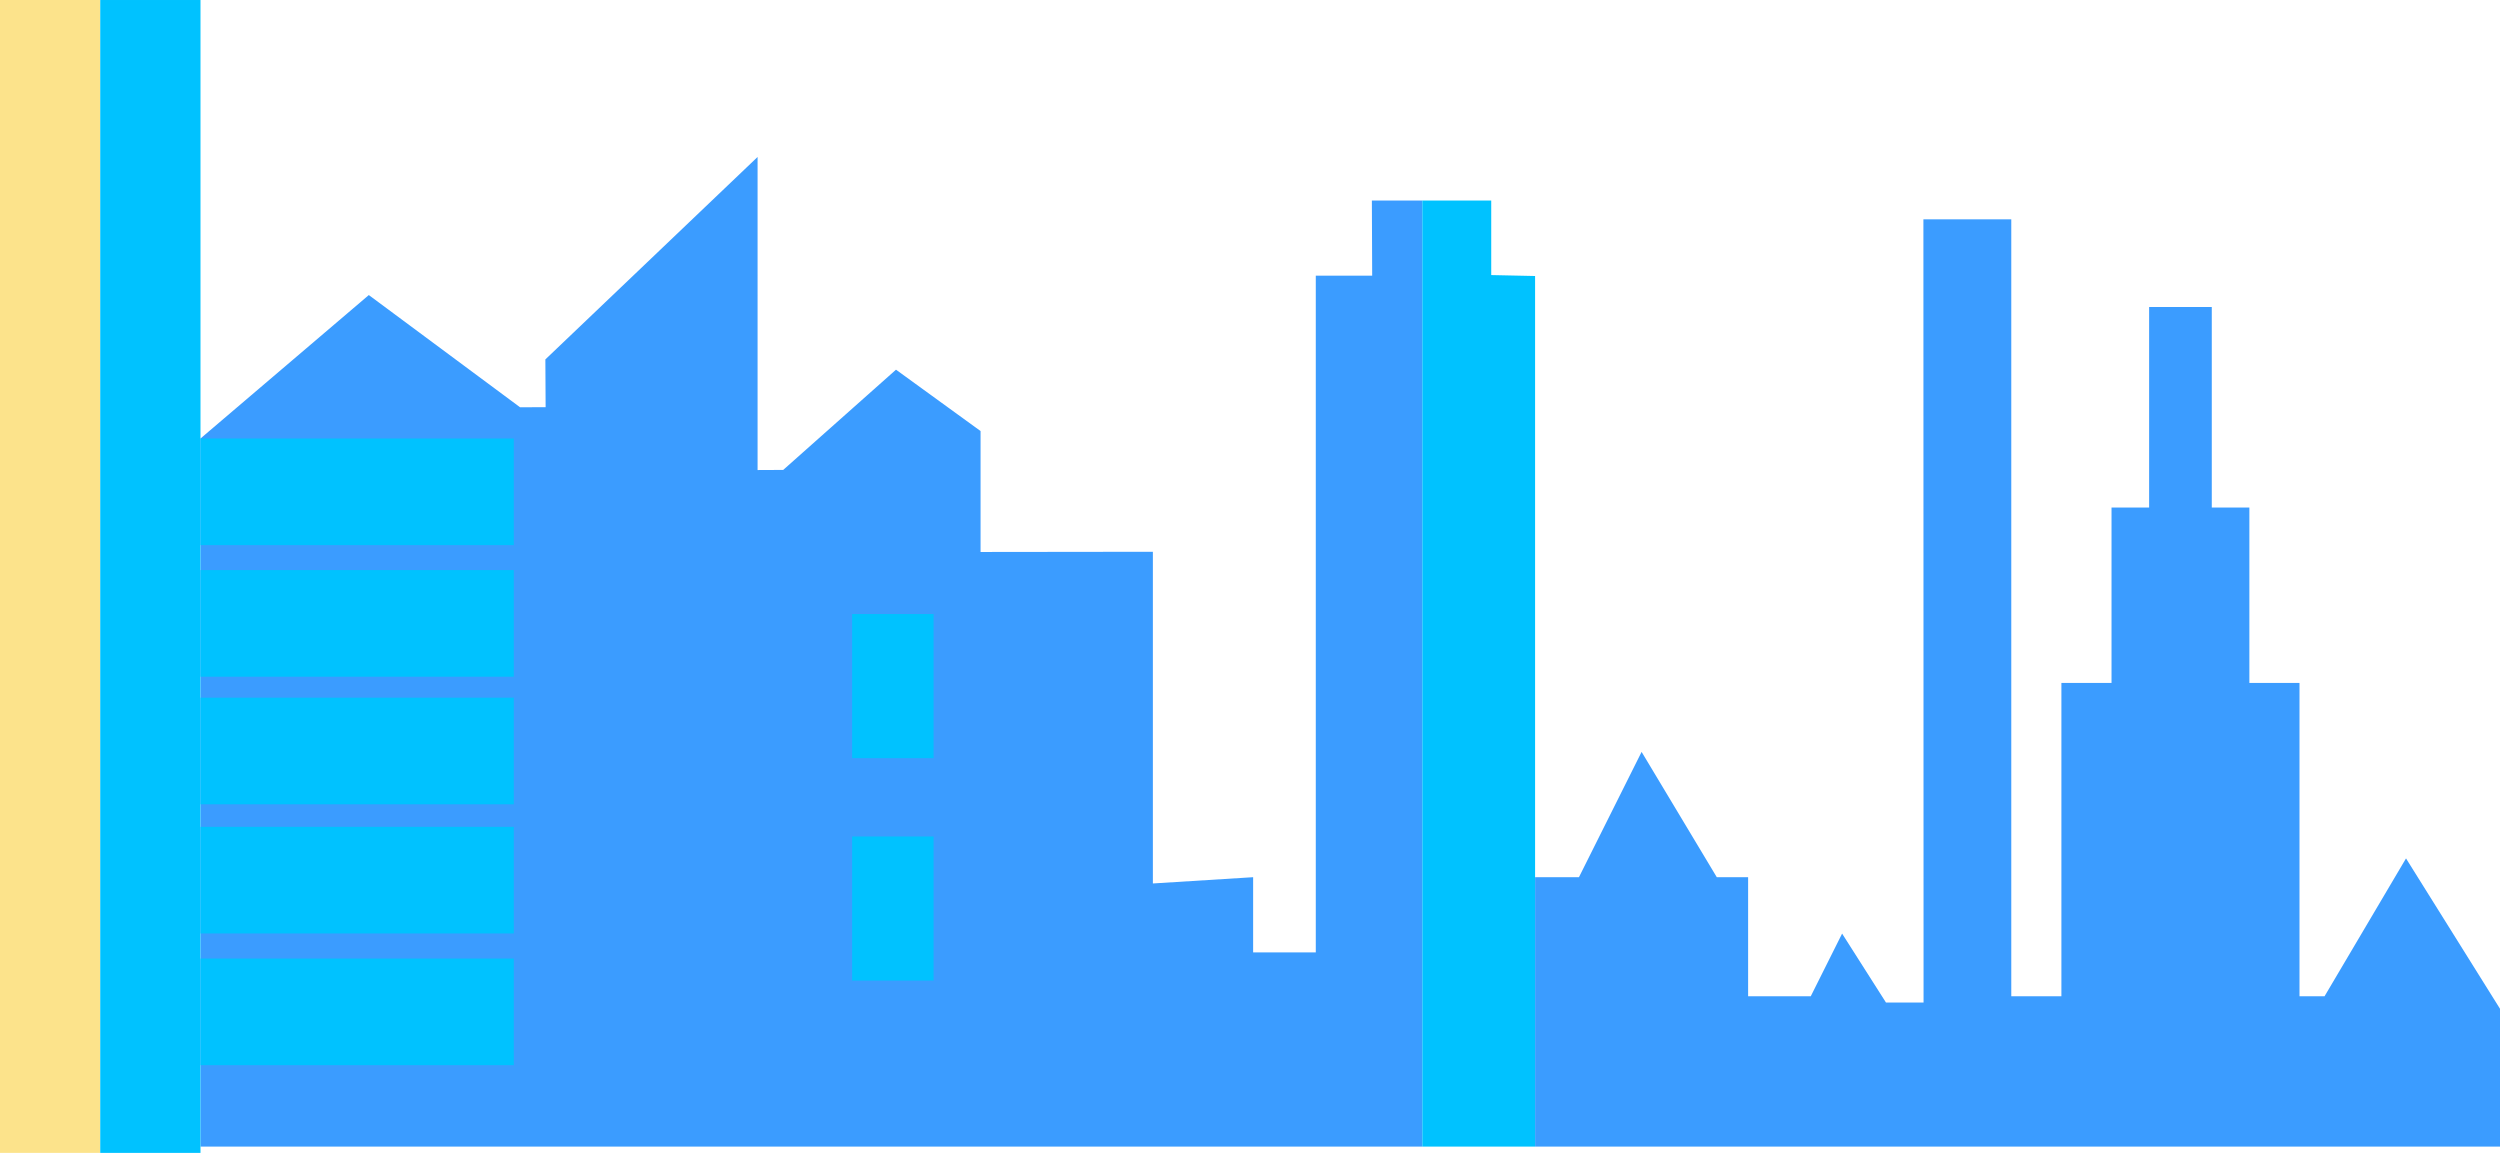
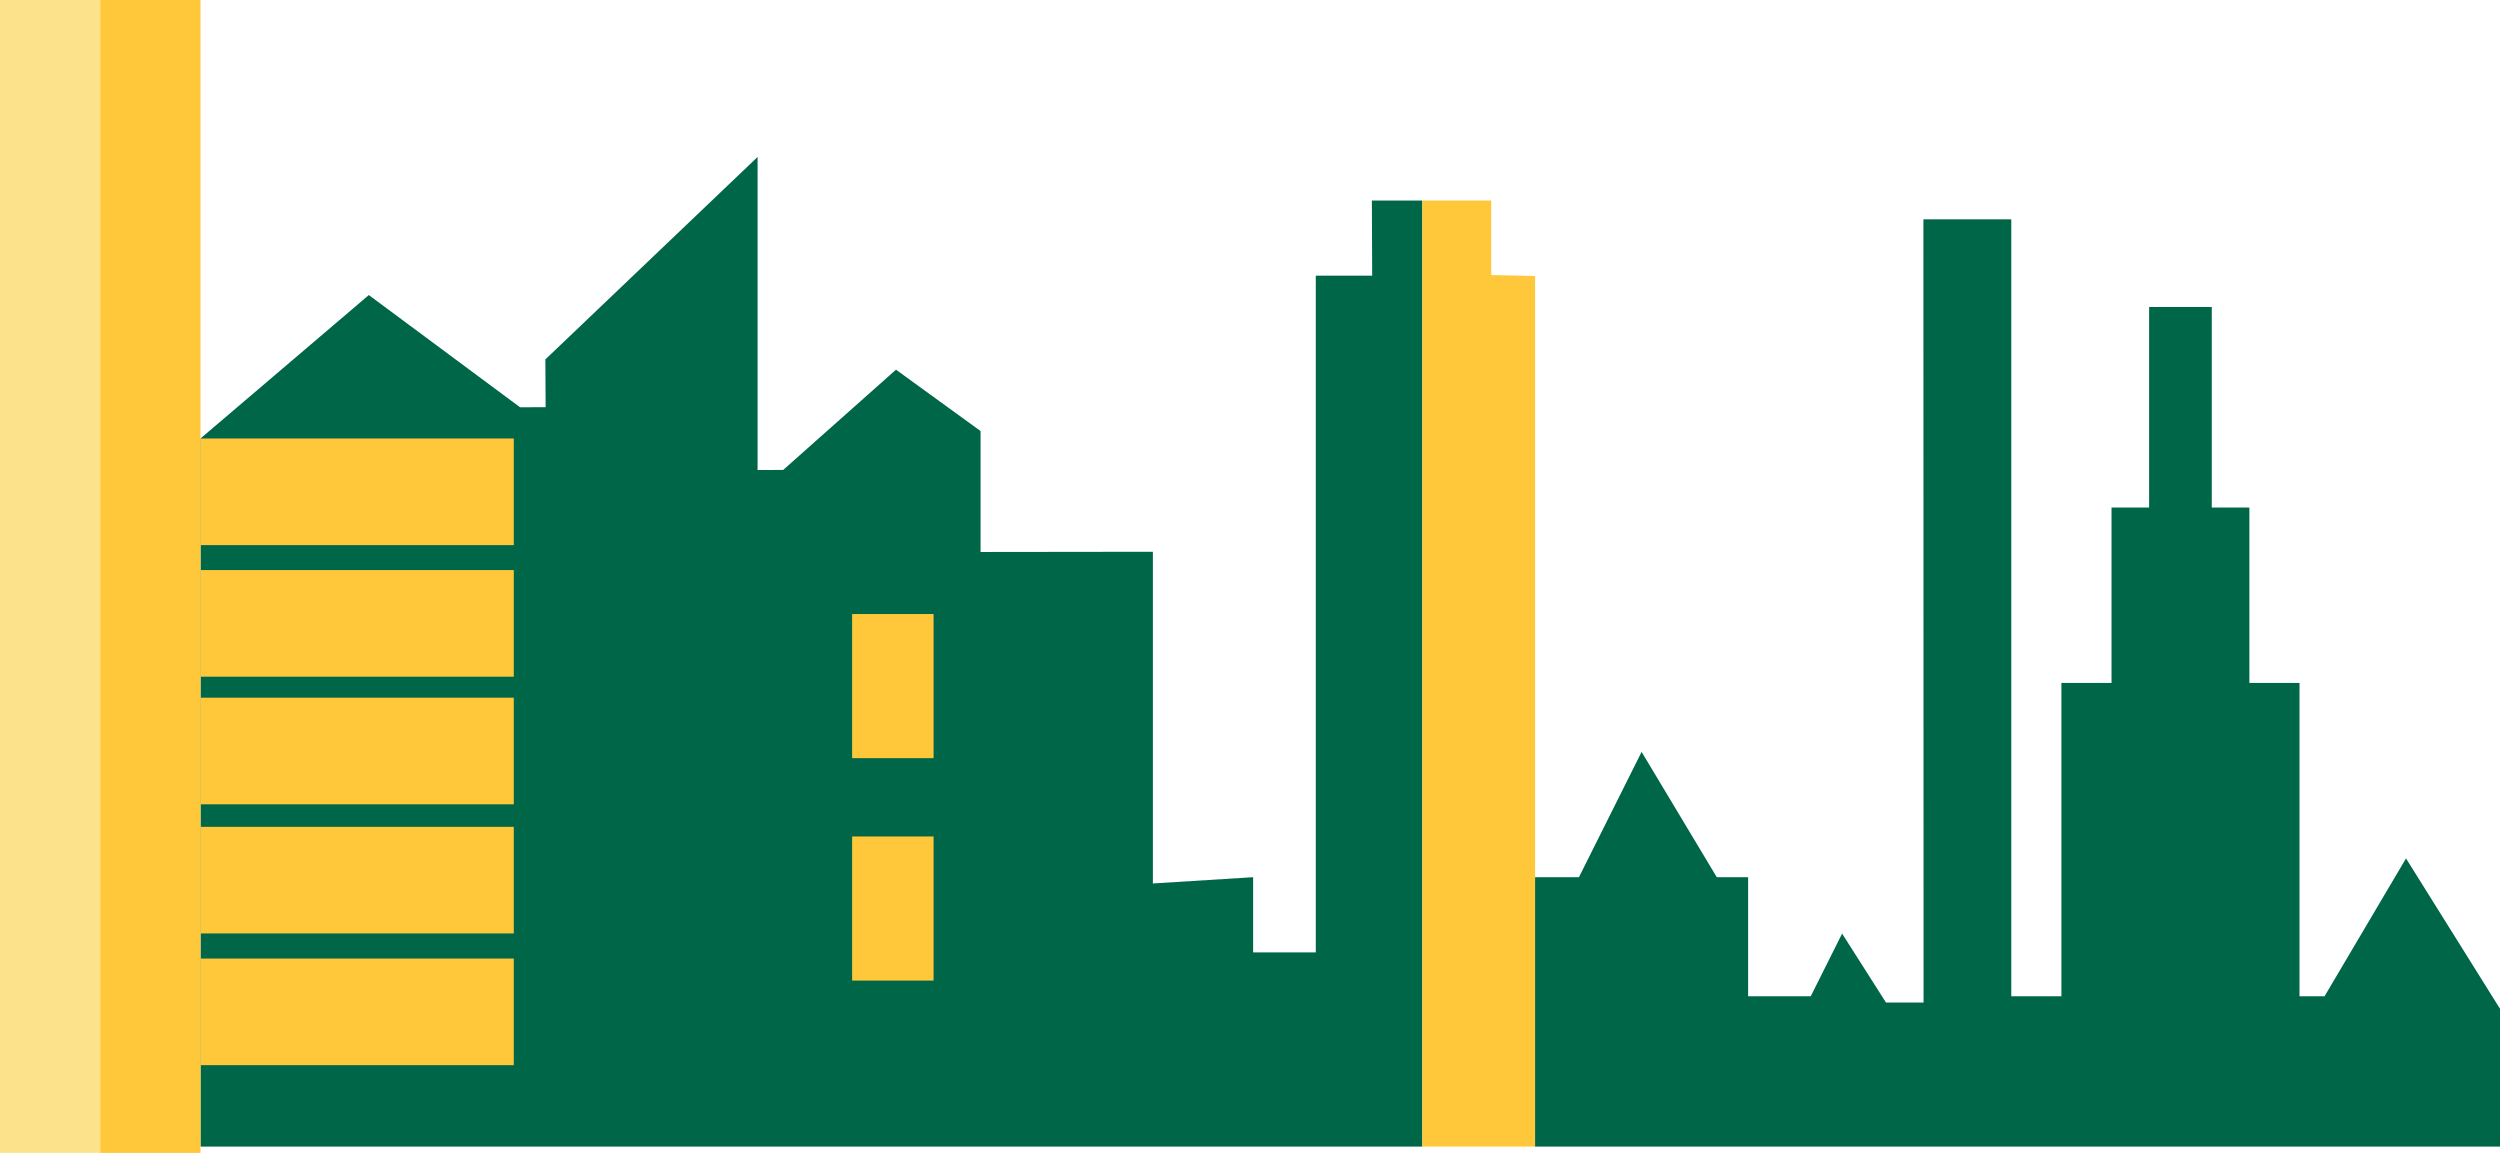
<svg xmlns="http://www.w3.org/2000/svg" xml:space="preserve" width="344.243mm" height="158.75mm" version="1.1" style="shape-rendering:geometricPrecision; text-rendering:geometricPrecision; image-rendering:optimizeQuality; fill-rule:evenodd; clip-rule:evenodd" viewBox="0 0 34424.36 15875">
  <defs>
    <style type="text/css">
   
-     .fil1 {fill:#00C2FF}
-     .fil0 {fill:#3B9CFF}
+     .fil1 {fill:#FFC83A}
+     .fil0 {fill:#006648}
    .fil2 {fill:#fce38b}
   
  </style>
  </defs>
  <g id="Layer_x0020_1">
    <g id="_1607169676192">
      <polygon class="fil0" points="2760.77,6037.99 5078.51,4062.83 7160.96,5608.01 7513.06,5606.9 7509.54,4949.06 10431.79,2161.42 10431.72,6472.33 10784.55,6470.77 12337.56,5090.39 13502.07,5935.4 13502.07,7600.59 15874.86,7597.78 15874.86,12165.06 17255.32,12078.78 17255.32,13114.1 18118.08,13114.1 18118.08,3796.22 18894.55,3796.22 18890.25,2760.9 19584.81,2760.9 19584.81,15788.65 2760.77,15788.65 " />
      <polygon class="fil1" points="2760.77,13198.95 7074.68,13198.95 7074.68,14667.05 2760.77,14667.05 " />
      <polygon class="fil1" points="2760.77,11385.31 7074.68,11385.31 7074.68,12853.41 2760.77,12853.41 " />
      <polygon class="fil1" points="2760.77,9606.93 7074.68,9606.93 7074.68,11075.04 2760.77,11075.04 " />
      <polygon class="fil1" points="2760.77,7849.78 7074.68,7849.78 7074.68,9317.88 2760.77,9317.88 " />
      <polygon class="fil1" points="2760.77,6037.99 7074.68,6037.99 7074.68,7506.09 2760.77,7506.09 " />
      <polygon class="fil1" points="11733.58,8455.13 12855.19,8455.13 12855.19,10439.49 11733.58,10439.49 " />
      <polygon class="fil1" points="11733.58,11517.98 12855.19,11517.98 12855.19,13502.34 11733.58,13502.34 " />
      <polygon class="fil1" points="19584.81,2760.9 20533.85,2760.9 20533.85,3787.61 21137.76,3800.52 21137.76,15788.65 19584.81,15788.65 " />
      <polygon class="fil0" points="21137.76,12078.78 21741.67,12078.78 22604.49,10353.2 23639.81,12078.78 24071.15,12078.78 24071.15,13718.01 24933.91,13718.01 25365.32,12855.26 25969.23,13804.29 26486.92,13804.29 26484.77,3019.74 27694.81,3019.74 27694.81,13718.01 28385,13718.01 28385,9404.17 29075.19,9404.17 29075.19,6988.46 29592.88,6988.46 29592.88,4227.56 30455.64,4227.56 30455.64,6988.46 30973.33,6988.46 30973.33,9404.17 31663.52,9404.17 31663.52,13718.01 32008.65,13718.01 33130.19,11819.94 34424.36,13890.58 34424.36,15788.65 21137.76,15788.65 " />
      <polygon class="fil2" points="-0,0 1380.38,0 1380.38,15874.93 -0,15874.93 " />
      <polygon class="fil1" points="1380.38,0.07 2760.77,0.07 2760.77,15875 1380.38,15875 " />
    </g>
  </g>
</svg>
